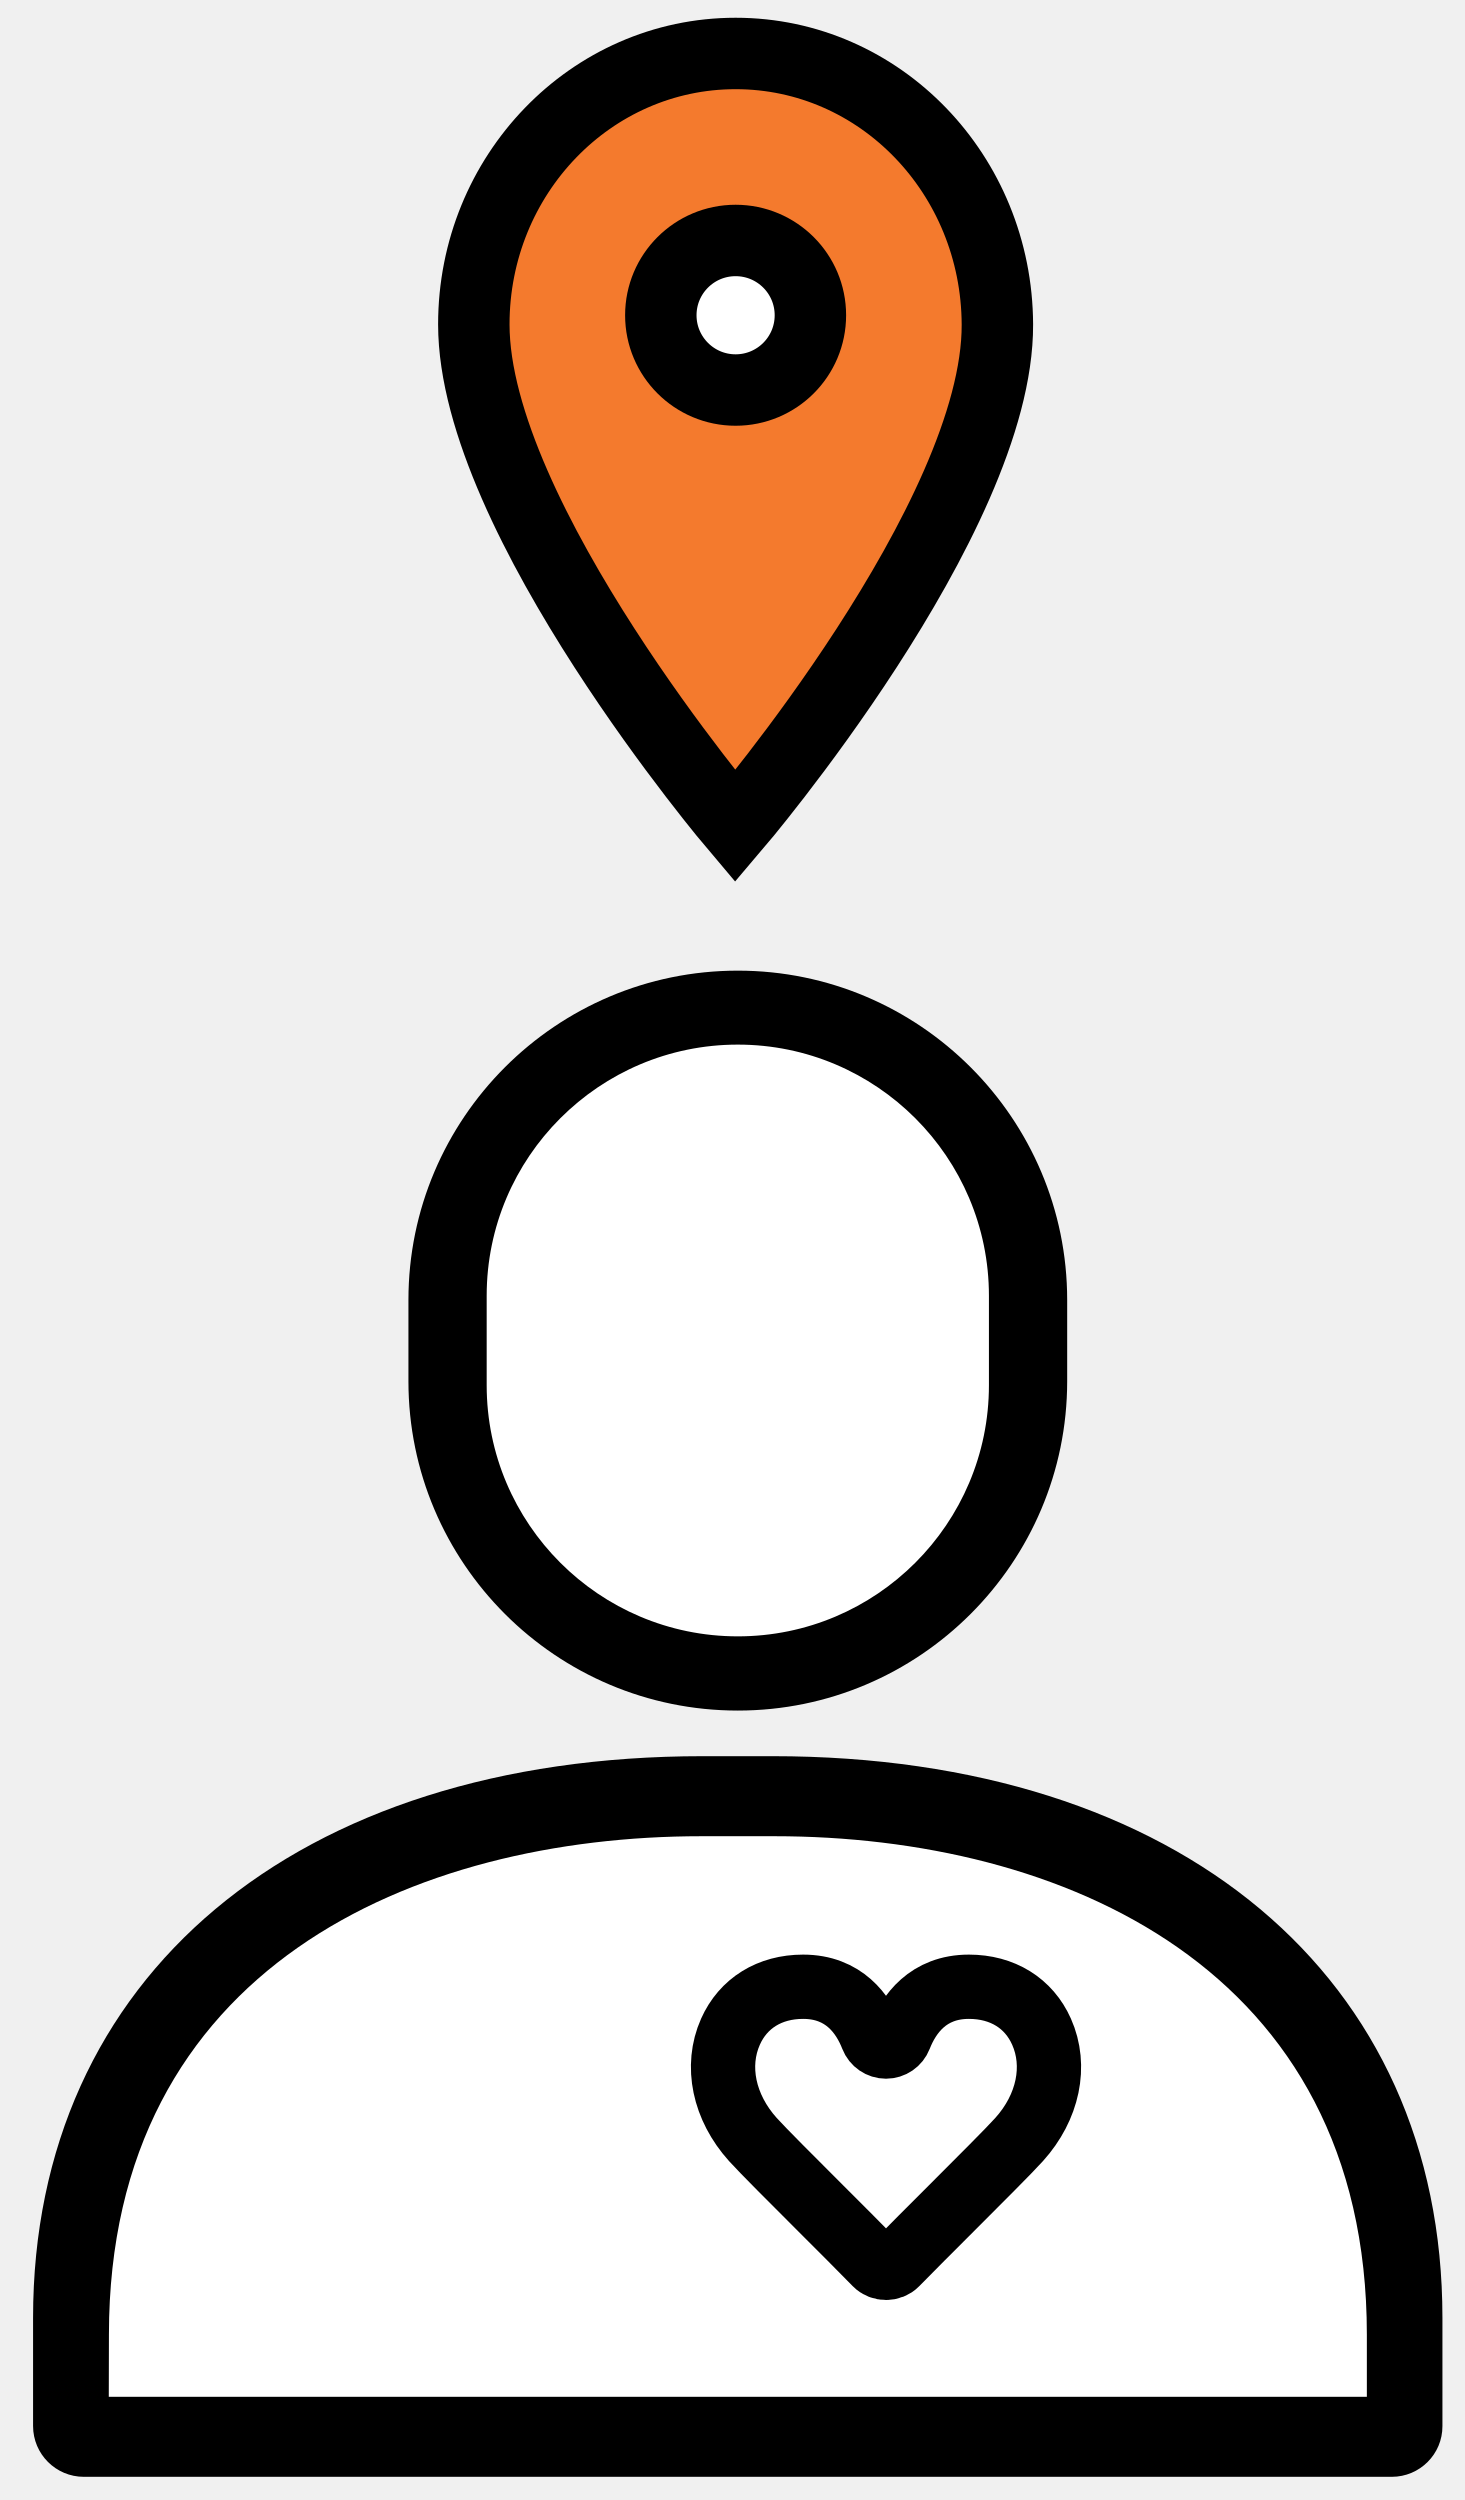
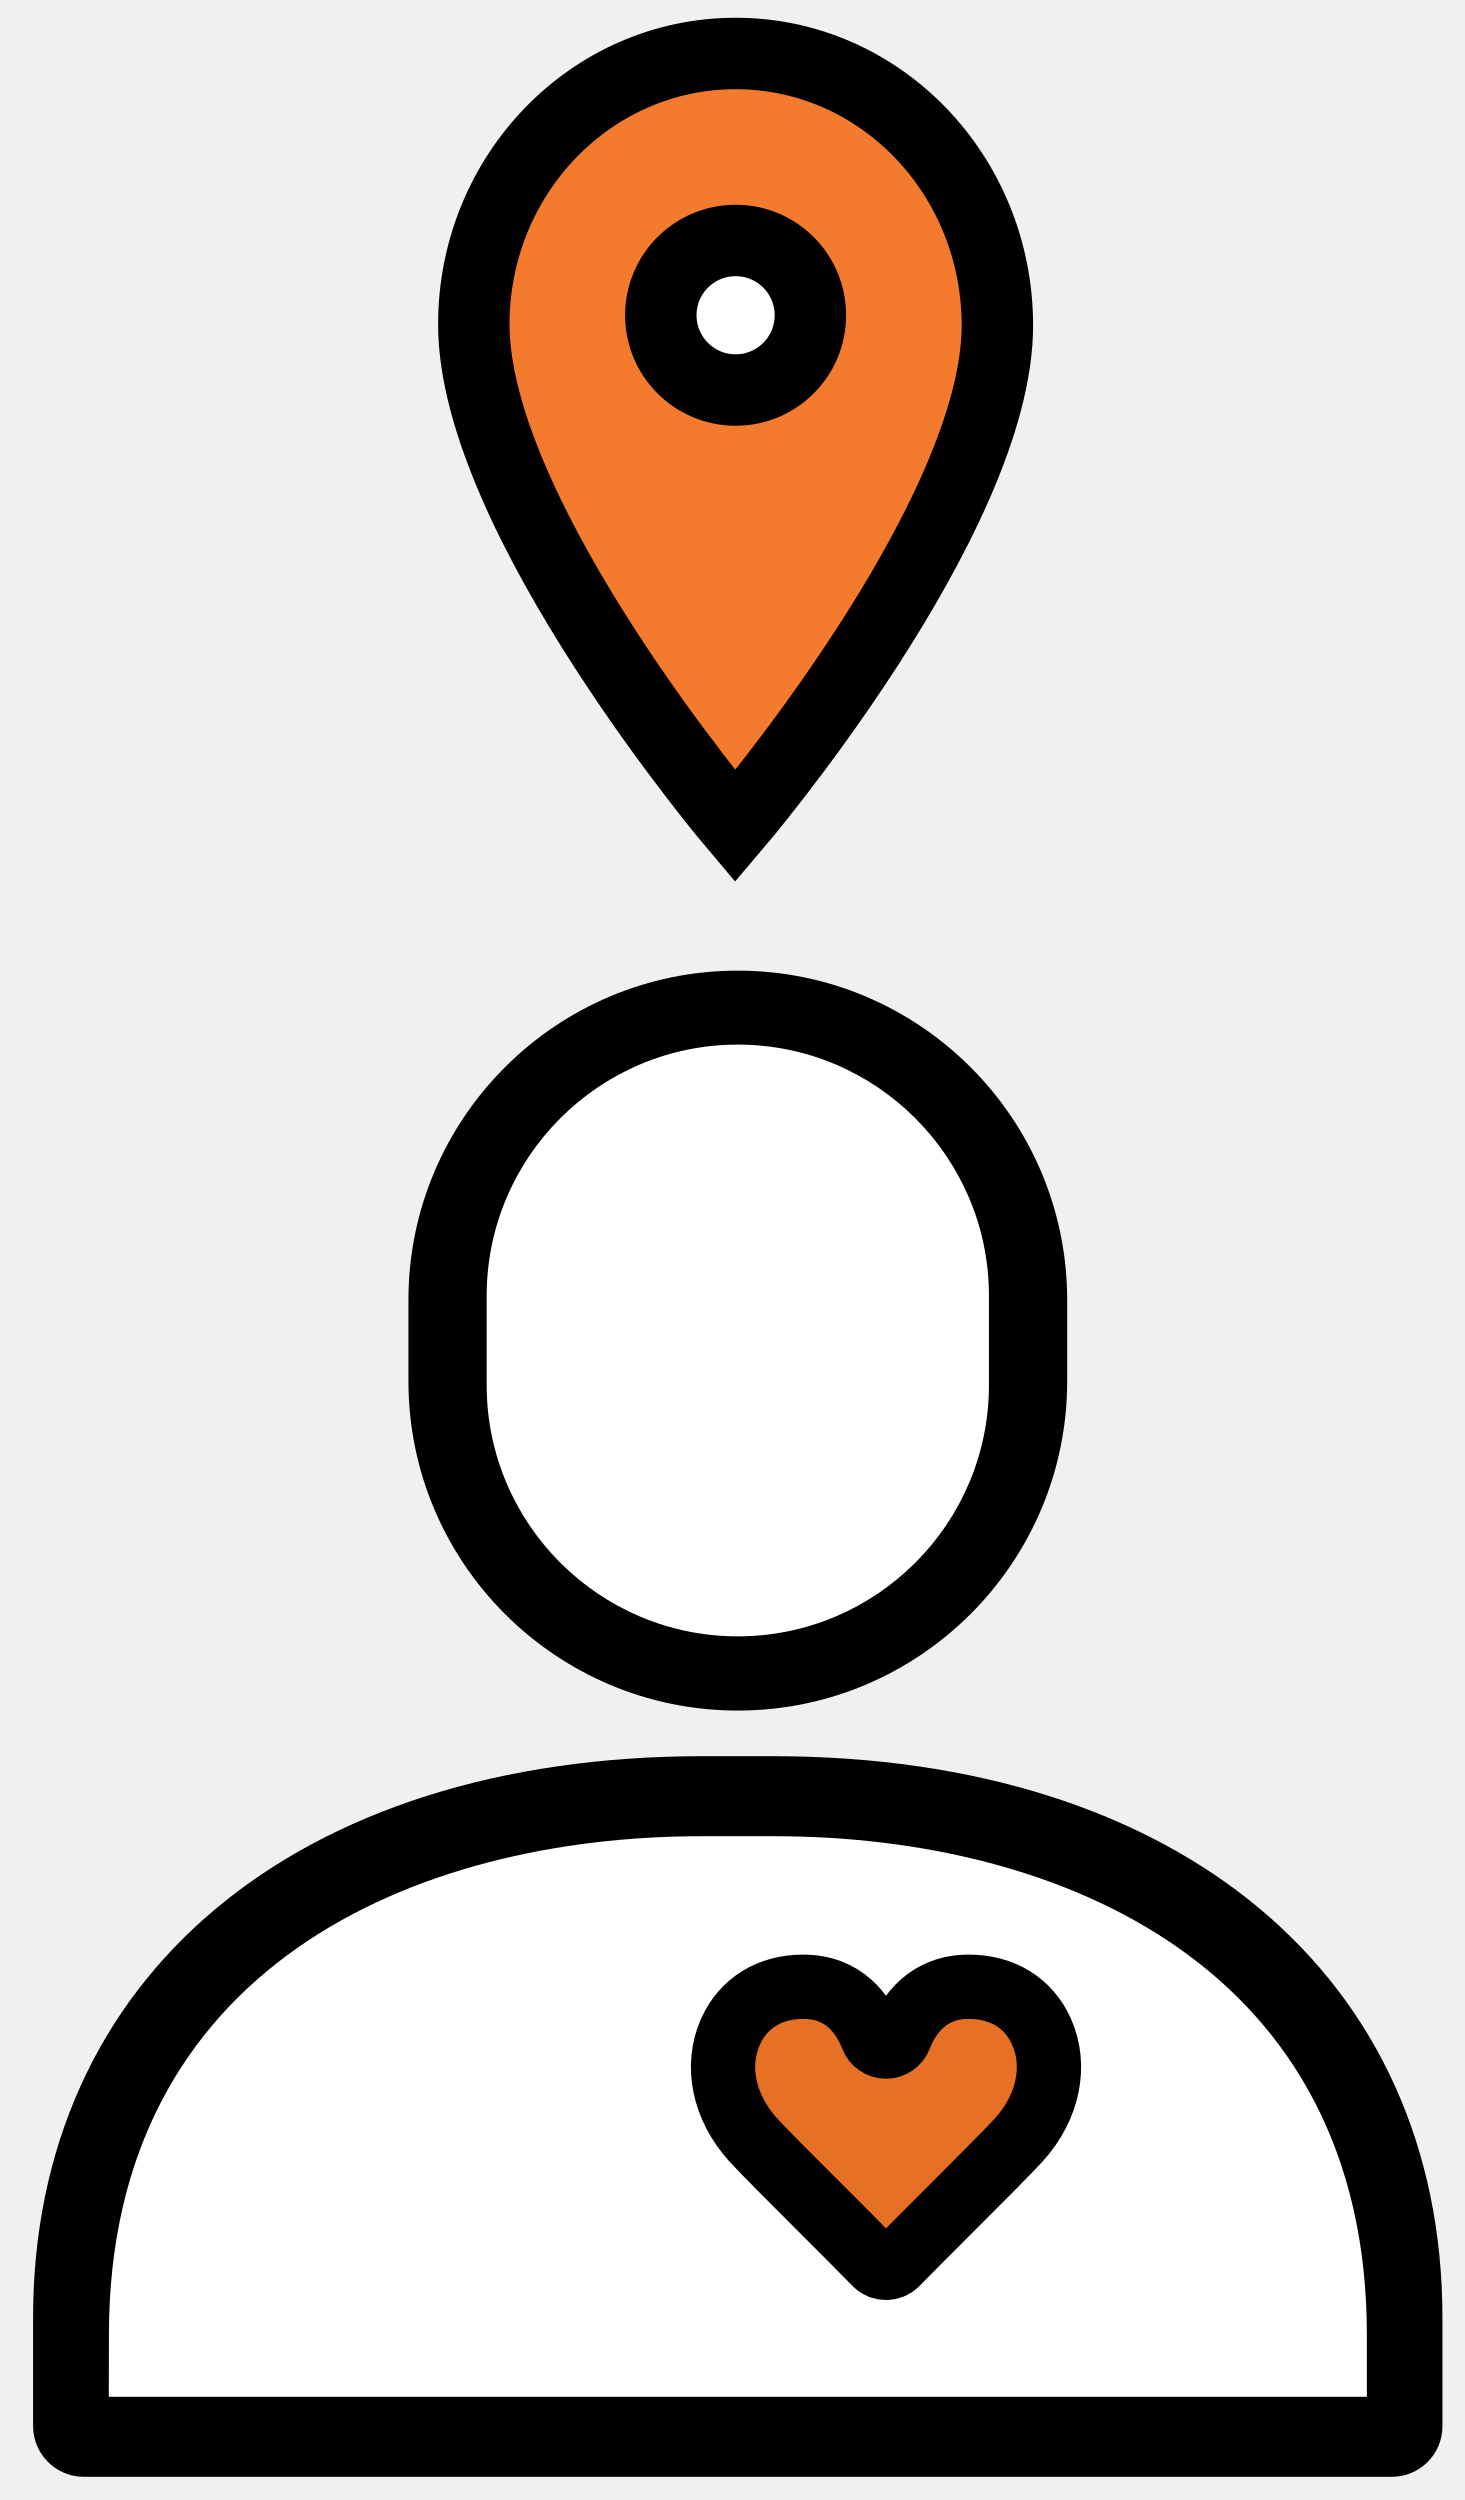
<svg xmlns="http://www.w3.org/2000/svg" width="41" height="70" viewBox="0 0 41 70">
  <g fill="none" fill-rule="evenodd">
    <polygon fill="#FFF" points="25.5 29.5 28.5 34 28.5 41.5 25.5 45 20.5 47 15.5 45 13 40.5 13 33 18 29" />
    <polygon fill="#FFF" points="20.5 50.5 28.5 51.5 36.5 56 38.5 60.5 39.5 68 2 68 2 62.5 5.5 56 10 51.5" />
    <ellipse cx="20.5" cy="37.313" rx="8.5" ry="9.5" />
    <polygon points="12.729 50.813 3.425 57.813 2.391 61.813 2.391 67.813 39.609 67.813 39.092 60.313 35.99 54.813 27.203 51.313 21 50.813" />
    <path fill="#000" d="M38.971,69.351 L2.347,69.351 C1.563,69.351 0.926,68.714 0.926,67.929 L0.926,64.897 C0.926,55.345 8.29,49.173 19.681,49.173 L21.632,49.173 C33.028,49.173 40.388,55.345 40.388,64.897 L40.388,67.929 C40.392,68.714 39.755,69.351 38.97,69.351 L38.971,69.351 Z M3.046,67.111 L38.272,67.111 L38.272,65.366 C38.272,55.079 29.697,51.414 21.678,51.414 L19.644,51.414 C11.621,51.414 3.05,55.079 3.05,65.366 L3.046,67.111 Z M20.659,47.896 C15.572,47.896 11.436,43.761 11.436,38.674 L11.436,36.4 C11.436,31.314 15.572,27.178 20.659,27.178 C25.745,27.178 29.881,31.317 29.881,36.4 L29.881,38.674 C29.881,43.757 25.745,47.896 20.659,47.896 Z M20.659,29.249 C16.781,29.249 13.627,32.403 13.627,36.281 L13.627,38.787 C13.627,42.664 16.781,45.818 20.659,45.818 C24.536,45.818 27.69,42.664 27.69,38.787 L27.69,36.281 C27.69,32.404 24.536,29.249 20.659,29.249 Z" />
-     <path fill="#FFF" stroke="#000" stroke-width="1.8" d="M22.487,55.629 C21.55,55.629 20.809,56.089 20.453,56.888 C20.026,57.848 20.268,59.004 21.081,59.907 C21.362,60.217 22.183,61.038 22.978,61.832 C23.547,62.4 24.118,62.971 24.52,63.383 C24.671,63.539 24.945,63.539 25.096,63.383 C25.497,62.973 26.067,62.403 26.634,61.837 C27.43,61.04 28.254,60.219 28.535,59.907 C29.35,59.004 29.591,57.846 29.163,56.887 C28.808,56.088 28.067,55.629 27.129,55.629 C25.986,55.629 25.446,56.396 25.194,57.039 C25.132,57.199 24.979,57.304 24.808,57.304 C24.637,57.304 24.484,57.199 24.422,57.039 C24.171,56.396 23.631,55.629 22.487,55.629" />
+     <path fill="#E67024" stroke="#000" stroke-width="1.8" d="M22.487,55.629 C21.55,55.629 20.809,56.089 20.453,56.888 C20.026,57.848 20.268,59.004 21.081,59.907 C21.362,60.217 22.183,61.038 22.978,61.832 C23.547,62.4 24.118,62.971 24.52,63.383 C24.671,63.539 24.945,63.539 25.096,63.383 C25.497,62.973 26.067,62.403 26.634,61.837 C27.43,61.04 28.254,60.219 28.535,59.907 C29.35,59.004 29.591,57.846 29.163,56.887 C28.808,56.088 28.067,55.629 27.129,55.629 C25.986,55.629 25.446,56.396 25.194,57.039 C25.132,57.199 24.979,57.304 24.808,57.304 C24.637,57.304 24.484,57.199 24.422,57.039 C24.171,56.396 23.631,55.629 22.487,55.629" />
    <g transform="translate(13.267 .497)">
      <polygon fill="#F47A2D" points="5.733 .503 1.733 4.003 .733 9.003 1.733 14.003 7.733 22.503 13.733 12.503 14.733 6.003 12.233 2.503" />
      <circle cx="7.233" cy="8.003" r="2.5" fill="#FFF" />
      <circle cx="7.33" cy="8.33" r="2.094" stroke="#000" stroke-width="2" />
      <path stroke="#000" stroke-width="2" d="M14.66,8.587 C14.642,4.396 11.379,1 7.33,1 C3.281,1 0,4.396 0,8.587 C0,14.01 7.318,22.641 7.318,22.641 C7.318,22.641 14.684,14.01 14.66,8.587 Z" />
    </g>
  </g>
</svg>
